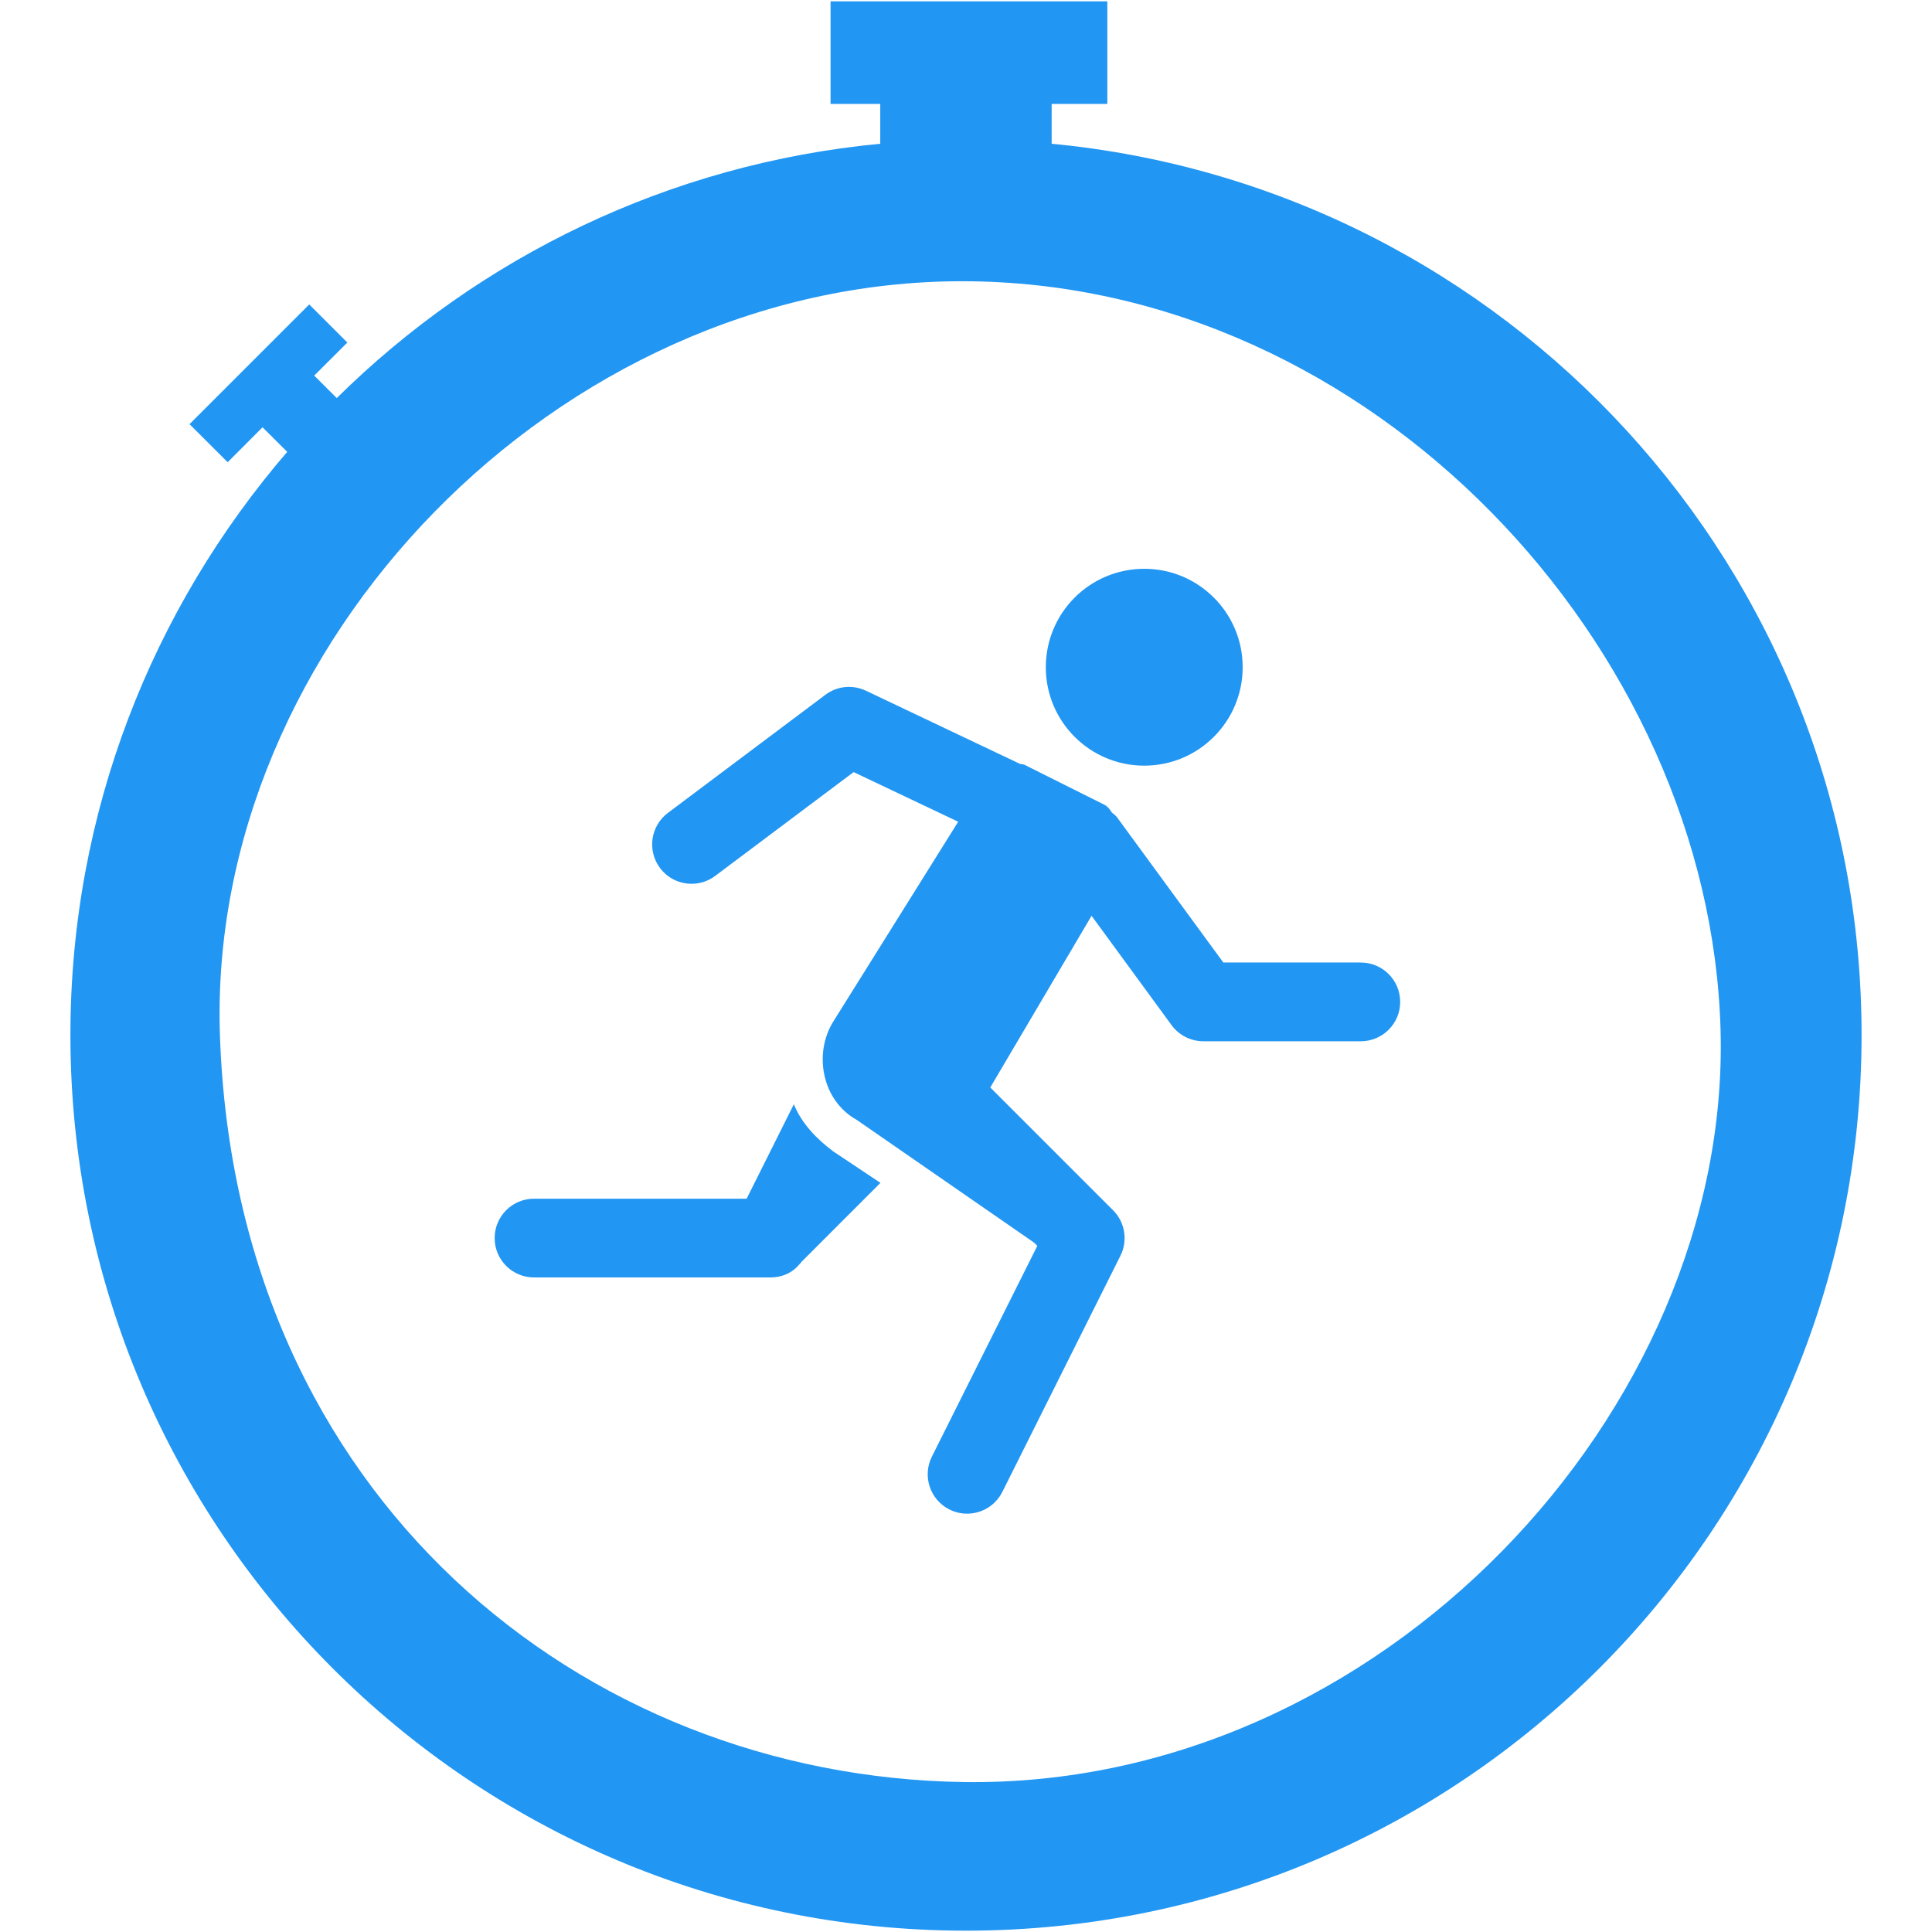
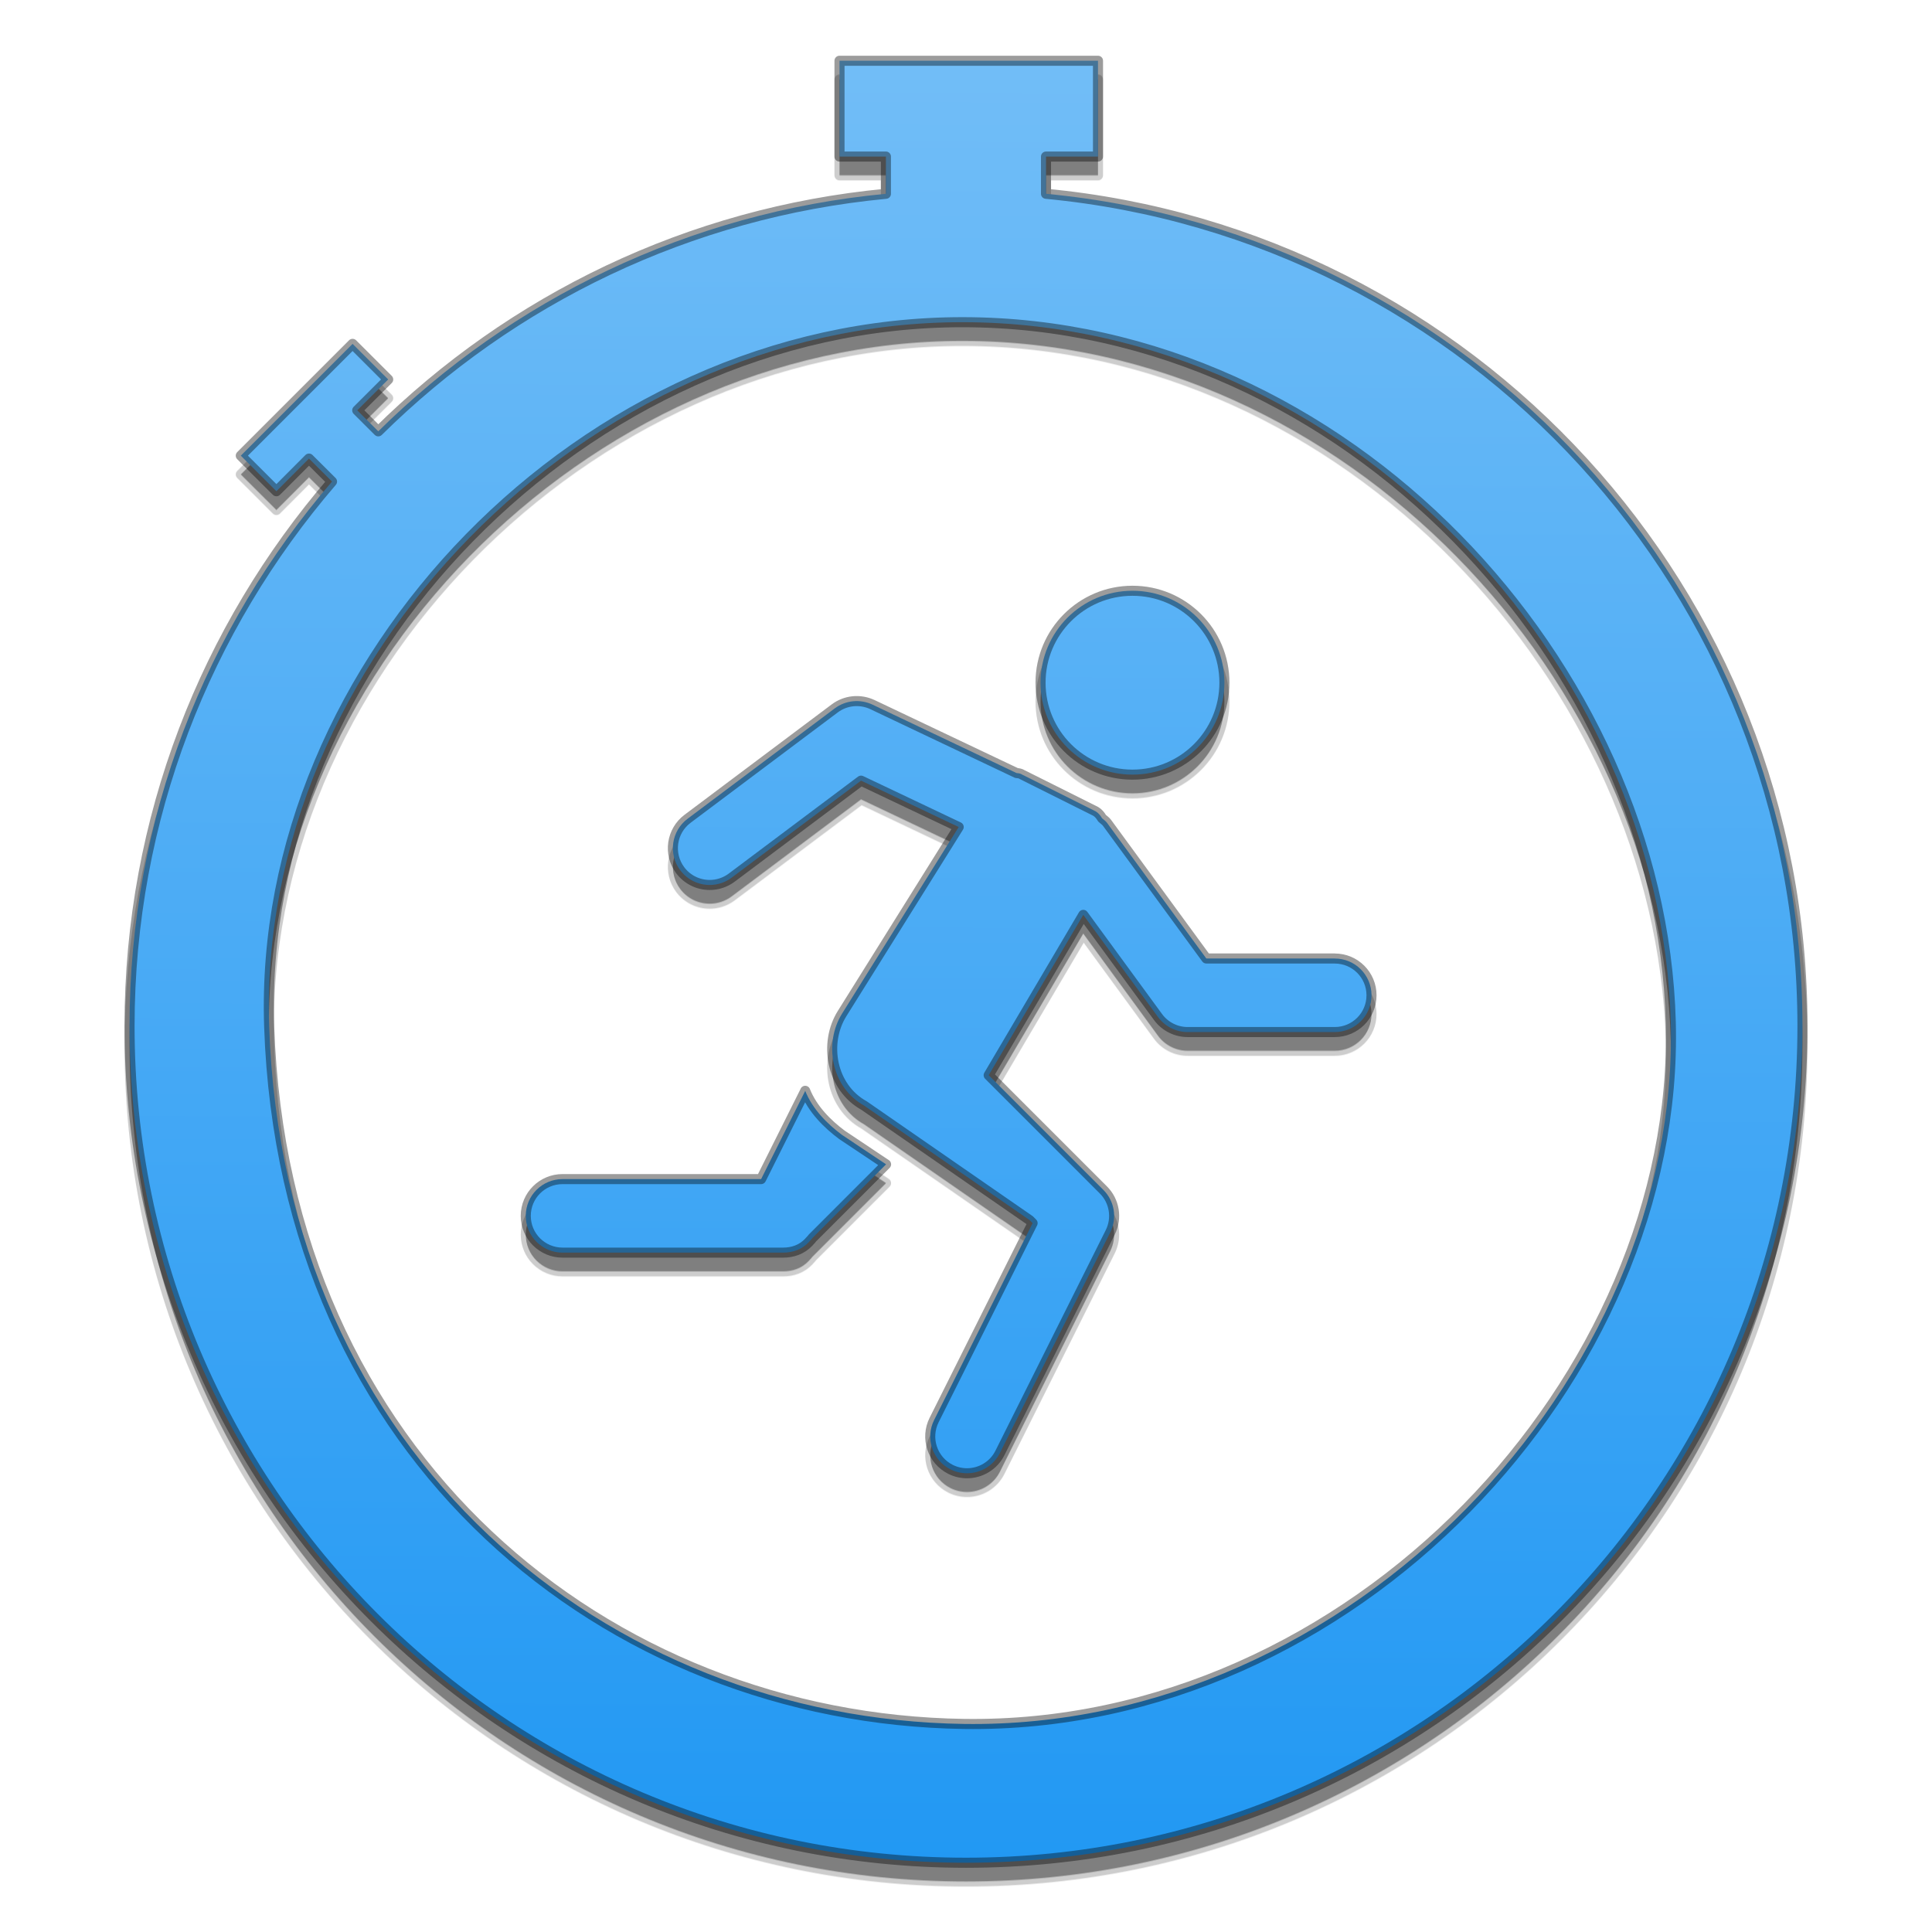
- <svg xmlns="http://www.w3.org/2000/svg" width="96" height="96" id="svg2" version="1.1">
-   <defs id="defs4" />
-   <g id="layer1" transform="translate(0,-956.3622)">
-     <path id="path2986" d="m 51.966,989.516 c 0,-2.702 2.189,-4.891 4.891,-4.891 2.702,0 4.891,2.189 4.891,4.891 0,2.702 -2.189,4.891 -4.891,4.891 -2.702,0 -4.891,-2.189 -4.891,-4.891 z m 15.65,14.672 h -6.831 l -5.284,-7.219 c -0.072,-0.1 -0.176,-0.159 -0.262,-0.241 -0.09,-0.151 -0.196,-0.282 -0.338,-0.366 l -3.912,-1.956 c -0.08,-0.055 -0.184,-0.076 -0.297,-0.082 l -7.664,-3.64 c -0.661,-0.313 -1.434,-0.235 -2.015,0.202 l -7.825,5.869 c -0.865,0.648 -1.039,1.874 -0.391,2.739 0.383,0.513 0.972,0.783 1.567,0.783 0.407,0 0.82,-0.127 1.172,-0.391 l 6.88,-5.159 5.196,2.467 -6.207,9.93 c -0.978,1.565 -0.587,3.913 1.174,4.89 l 8.807,6.095 0.158,0.159 -5.239,10.473 c -0.485,0.967 -0.092,2.142 0.872,2.627 0.282,0.141 0.585,0.207 0.876,0.207 0.718,0 1.408,-0.395 1.753,-1.082 l 5.869,-11.737 c 0.376,-0.753 0.229,-1.663 -0.368,-2.257 l -6.101,-6.101 5.033,-8.531 3.975,5.433 c 0.368,0.504 0.957,0.802 1.579,0.802 h 7.825 c 1.082,0 1.956,-0.876 1.956,-1.956 0,-1.08 -0.874,-1.956 -1.956,-1.956 z m -28.169,7.042 -2.347,4.695 H 26.535 c -1.08,0 -1.956,0.874 -1.956,1.956 0,1.082 0.876,1.956 1.956,1.956 h 11.737 c 0.501,0 0.994,-0.159 1.373,-0.566 0.008,0 0.016,-0.019 0.025,-0.031 0.057,-0.062 0.117,-0.116 0.166,-0.188 l 3.912,-3.913 -2.347,-1.567 c -0.782,-0.583 -1.565,-1.365 -1.956,-2.344 z" style="fill:#2196f3;fill-opacity:1" />
-     <g id="g2996" transform="matrix(2.136132,0,0,2.136132,3.499022,956.4284)">
-       <path id="path2998" d="m 22.825,3.313 0,-0.927 1.295,0 0,-2.386 -6.438,0 0,2.386 1.156,0 0,0.927 C 13.926,3.779 9.514,5.95 6.195,9.229 L 5.671,8.706 6.442,7.937 5.555,7.051 2.771,9.835 3.658,10.721 4.469,9.908 5.043,10.48 C 1.907,14.125 0,18.859 0,24.045 c 0,11.506 9.324,20.834 20.832,20.834 11.506,0 20.833,-9.328 20.833,-20.834 0,-10.832 -8.27,-19.728 -18.84,-20.732 z M 20.781,41.422 C 11.908,41.293 3.845,34.794 3.478,24.057 3.167,14.969 11.347,6.505 20.751,6.511 30.283,6.516 38.145,15.03 38.385,23.937 38.623,32.79 30.456,41.563 20.781,41.422 z" style="fill:#2196f3;fill-opacity:1" />
+ <svg xmlns="http://www.w3.org/2000/svg" xmlns:xlink="http://www.w3.org/1999/xlink" width="96" height="96" id="svg2" version="1.1">
+   <defs id="defs4">
+     <linearGradient id="linearGradient4780">
+       <stop id="stop4782" offset="0" style="stop-color:#71bdf7;stop-opacity:1;" />
+       <stop id="stop4784" offset="1" style="stop-color:#2198f3;stop-opacity:1;" />
+     </linearGradient>
+     <linearGradient id="linearGradient4363">
+       <stop style="stop-color:#81c4f8;stop-opacity:1;" offset="0" id="stop4365" />
+       <stop style="stop-color:#5fb1f4;stop-opacity:1" offset="1" id="stop4367" />
+     </linearGradient>
+     <linearGradient id="linearGradient4349">
+       <stop style="stop-color:#2196f3;stop-opacity:1;" offset="0" id="stop4351" />
+       <stop style="stop-color:#bbdefb;stop-opacity:1;" offset="1" id="stop4353" />
+     </linearGradient>
+     <radialGradient xlink:href="#linearGradient4363" id="radialGradient4369" cx="-3.143" cy="931.013" fx="-3.143" fy="931.013" r="44.501" gradientTransform="matrix(-0.3478274,0.3577196,-0.3390244,-0.3296479,364.2409,1271.197)" gradientUnits="userSpaceOnUse" />
+     <radialGradient xlink:href="#linearGradient4363" id="radialGradient4621" gradientUnits="userSpaceOnUse" gradientTransform="matrix(-0.3478274,0.3577196,-0.3390244,-0.3296479,364.2409,1271.197)" cx="-3.143" cy="931.013" fx="-3.143" fy="931.013" r="44.501" />
+     <linearGradient id="linearGradient4363-0">
+       <stop style="stop-color:#71bdf7;stop-opacity:1;" offset="0" id="stop4365-1" />
+       <stop style="stop-color:#2198f3;stop-opacity:1;" offset="1" id="stop4367-5" />
+     </linearGradient>
+     <radialGradient xlink:href="#linearGradient4363-0" id="radialGradient4621-5" gradientUnits="userSpaceOnUse" gradientTransform="matrix(-0.3478274,0.3577196,-0.3390244,-0.3296479,364.2409,1271.197)" cx="-3.143" cy="931.013" fx="-3.143" fy="931.013" r="44.501" />
+     <filter style="color-interpolation-filters:sRGB;" id="filter4760">
+       <feFlood flood-opacity="0.5" flood-color="rgb(0,0,0)" result="flood" id="feFlood4762" />
+       <feComposite in="flood" in2="SourceGraphic" operator="in" result="composite1" id="feComposite4764" />
+       <feOffset dx="0" dy="1" result="offset" id="feOffset4766" />
+       <feComposite in="SourceGraphic" in2="offset" operator="over" result="composite2" id="feComposite4768" />
+     </filter>
+     <linearGradient xlink:href="#linearGradient4363-0" id="linearGradient4776" x1="48.811" y1="955.909" x2="48.703" y2="1054.519" gradientUnits="userSpaceOnUse" />
+     <linearGradient xlink:href="#linearGradient4780" id="linearGradient4792" x1="21.228" y1="0.2" x2="21.057" y2="45.211" gradientUnits="userSpaceOnUse" />
+   </defs>
+   <g id="layer2" style="display:none">
+     <g id="g2993-1" transform="matrix(0.9339902,0,0,0.9395221,3.168469,-896.0873)" style="fill:#b2cde9;fill-opacity:1;stroke:#000000;stroke-width:0.214;stroke-miterlimit:4;stroke-opacity:0.388;stroke-dasharray:none">
+       <path style="fill:#b2cde9;fill-opacity:1;stroke:#000000;stroke-width:0.214;stroke-miterlimit:4;stroke-opacity:0.388;stroke-dasharray:none" d="m 51.966,989.516 c 0,-2.702 2.189,-4.891 4.891,-4.891 2.702,0 4.891,2.189 4.891,4.891 0,2.702 -2.189,4.891 -4.891,4.891 -2.702,0 -4.891,-2.189 -4.891,-4.891 z m 15.65,14.672 -6.831,0 -5.284,-7.219 c -0.072,-0.1 -0.176,-0.159 -0.262,-0.241 -0.09,-0.151 -0.196,-0.282 -0.338,-0.366 l -3.912,-1.956 c -0.08,-0.055 -0.184,-0.076 -0.297,-0.082 l -7.664,-3.64 c -0.661,-0.313 -1.434,-0.235 -2.015,0.202 l -7.825,5.869 c -0.865,0.648 -1.039,1.874 -0.391,2.739 0.383,0.513 0.972,0.783 1.567,0.783 0.407,0 0.82,-0.127 1.172,-0.391 l 6.88,-5.159 5.196,2.467 -6.207,9.93 c -0.978,1.565 -0.587,3.913 1.174,4.89 l 8.807,6.095 0.158,0.159 -5.239,10.473 c -0.485,0.967 -0.092,2.142 0.872,2.627 0.282,0.141 0.585,0.207 0.876,0.207 0.718,0 1.408,-0.395 1.753,-1.082 l 5.869,-11.737 c 0.376,-0.753 0.229,-1.663 -0.368,-2.257 l -6.101,-6.101 5.033,-8.531 3.975,5.433 c 0.368,0.504 0.957,0.802 1.579,0.802 l 7.825,0 c 1.082,0 1.956,-0.876 1.956,-1.956 0,-1.08 -0.874,-1.956 -1.956,-1.956 z m -28.169,7.042 -2.347,4.695 -10.564,0 c -1.08,0 -1.956,0.874 -1.956,1.956 0,1.082 0.876,1.956 1.956,1.956 l 11.737,0 c 0.501,0 0.994,-0.159 1.373,-0.566 0.008,0 0.016,-0.019 0.025,-0.031 0.057,-0.062 4.009,-3.712 4.058,-3.784 l 0.021,-0.316 -2.347,-1.567 c -0.782,-0.583 -1.565,-1.365 -1.956,-2.344 z" id="path2986-7" />
+       <g transform="matrix(2.136132,0,0,2.136132,3.499022,956.4284)" id="g2996-4" style="fill:#b2cde9;fill-opacity:1;stroke:#000000;stroke-width:0.1;stroke-miterlimit:4;stroke-opacity:0.388;stroke-dasharray:none">
+         <path style="fill:#b2cde9;fill-opacity:1;stroke:#000000;stroke-width:0.1;stroke-miterlimit:4;stroke-opacity:0.388;stroke-dasharray:none" d="m 22.825,3.313 0,-0.927 1.295,0 0,-2.386 -6.438,0 0,2.386 1.156,0 0,0.927 C 13.926,3.779 9.514,5.95 6.195,9.229 L 5.651,8.696 6.435,8.097 6.442,7.937 5.555,7.051 2.771,9.835 2.761,9.968 4.469,9.908 5.043,10.48 C 1.907,14.125 0,18.859 0,24.045 c 0,11.506 9.324,20.834 20.832,20.834 11.506,0 20.833,-9.328 20.833,-20.834 0,-10.832 -8.27,-19.728 -18.84,-20.732 z M 20.781,41.422 C 11.908,41.293 3.845,34.794 3.478,24.057 3.167,14.969 11.347,6.505 20.751,6.511 30.283,6.516 38.145,15.03 38.385,23.937 38.623,32.79 30.456,41.563 20.781,41.422 z" id="path2998-0" />
+       </g>
+     </g>
+   </g>
+   <g id="layer1" transform="translate(0,-956.3622)" style="display:inline">
+     <g id="g2993" transform="matrix(0.9339902,0,0,0.9339902,3.168469,66.08683)" style="fill:url(#linearGradient4776);fill-opacity:1;stroke:#000000;stroke-width:0.535;stroke-linecap:butt;stroke-linejoin:round;stroke-miterlimit:4;stroke-opacity:0.388;stroke-dasharray:none;stroke-dashoffset:0;filter:url(#filter4760)">
+       <path style="fill:url(#linearGradient4776);fill-opacity:1;stroke:#000000;stroke-width:0.535;stroke-linecap:butt;stroke-linejoin:round;stroke-miterlimit:4;stroke-opacity:0.388;stroke-dasharray:none;stroke-dashoffset:0" d="m 51.966,989.516 c 0,-2.702 2.189,-4.891 4.891,-4.891 2.702,0 4.891,2.189 4.891,4.891 0,2.702 -2.189,4.891 -4.891,4.891 -2.702,0 -4.891,-2.189 -4.891,-4.891 z m 15.65,14.672 h -6.831 l -5.284,-7.219 c -0.072,-0.1 -0.176,-0.159 -0.262,-0.241 -0.09,-0.151 -0.196,-0.282 -0.338,-0.366 l -3.912,-1.956 c -0.08,-0.055 -0.184,-0.076 -0.297,-0.082 l -7.664,-3.64 c -0.661,-0.313 -1.434,-0.235 -2.015,0.202 l -7.825,5.869 c -0.865,0.648 -1.039,1.874 -0.391,2.739 0.383,0.513 0.972,0.783 1.567,0.783 0.407,0 0.82,-0.127 1.172,-0.391 l 6.88,-5.159 5.196,2.467 -6.207,9.93 c -0.978,1.565 -0.587,3.913 1.174,4.89 l 8.807,6.095 0.158,0.159 -5.239,10.473 c -0.485,0.967 -0.092,2.142 0.872,2.627 0.282,0.141 0.585,0.207 0.876,0.207 0.718,0 1.408,-0.395 1.753,-1.082 l 5.869,-11.737 c 0.376,-0.753 0.229,-1.663 -0.368,-2.257 l -6.101,-6.101 5.033,-8.531 3.975,5.433 c 0.368,0.504 0.957,0.802 1.579,0.802 h 7.825 c 1.082,0 1.956,-0.876 1.956,-1.956 0,-1.08 -0.874,-1.956 -1.956,-1.956 z m -28.169,7.042 -2.347,4.695 H 26.535 c -1.08,0 -1.956,0.874 -1.956,1.956 0,1.082 0.876,1.956 1.956,1.956 h 11.737 c 0.501,0 0.994,-0.159 1.373,-0.566 0.008,0 0.016,-0.019 0.025,-0.031 0.057,-0.062 0.117,-0.116 0.166,-0.188 l 3.912,-3.913 -2.347,-1.567 c -0.782,-0.583 -1.565,-1.365 -1.956,-2.344 z" id="path2986" />
+       <g transform="matrix(2.136132,0,0,2.136132,3.499022,956.4284)" id="g2996" style="fill:url(#linearGradient4776);fill-opacity:1;stroke:#000000;stroke-width:0.251;stroke-linecap:butt;stroke-linejoin:round;stroke-miterlimit:4;stroke-opacity:0.388;stroke-dasharray:none;stroke-dashoffset:0">
+         <path style="fill:url(#linearGradient4792);fill-opacity:1;stroke:#000000;stroke-width:0.251;stroke-linecap:butt;stroke-linejoin:round;stroke-miterlimit:4;stroke-opacity:0.388;stroke-dasharray:none;stroke-dashoffset:0" d="m 22.825,3.313 0,-0.927 1.295,0 0,-2.386 -6.438,0 0,2.386 1.156,0 0,0.927 C 13.926,3.779 9.514,5.95 6.195,9.229 L 5.671,8.706 6.442,7.937 5.555,7.051 2.771,9.835 3.658,10.721 4.469,9.908 5.043,10.48 C 1.907,14.125 0,18.859 0,24.045 c 0,11.506 9.324,20.834 20.832,20.834 11.506,0 20.833,-9.328 20.833,-20.834 0,-10.832 -8.27,-19.728 -18.84,-20.732 z M 20.781,41.422 C 11.908,41.293 3.845,34.794 3.478,24.057 3.167,14.969 11.347,6.505 20.751,6.511 30.283,6.516 38.145,15.03 38.385,23.937 38.623,32.79 30.456,41.563 20.781,41.422 z" id="path2998" />
+       </g>
    </g>
  </g>
</svg>
